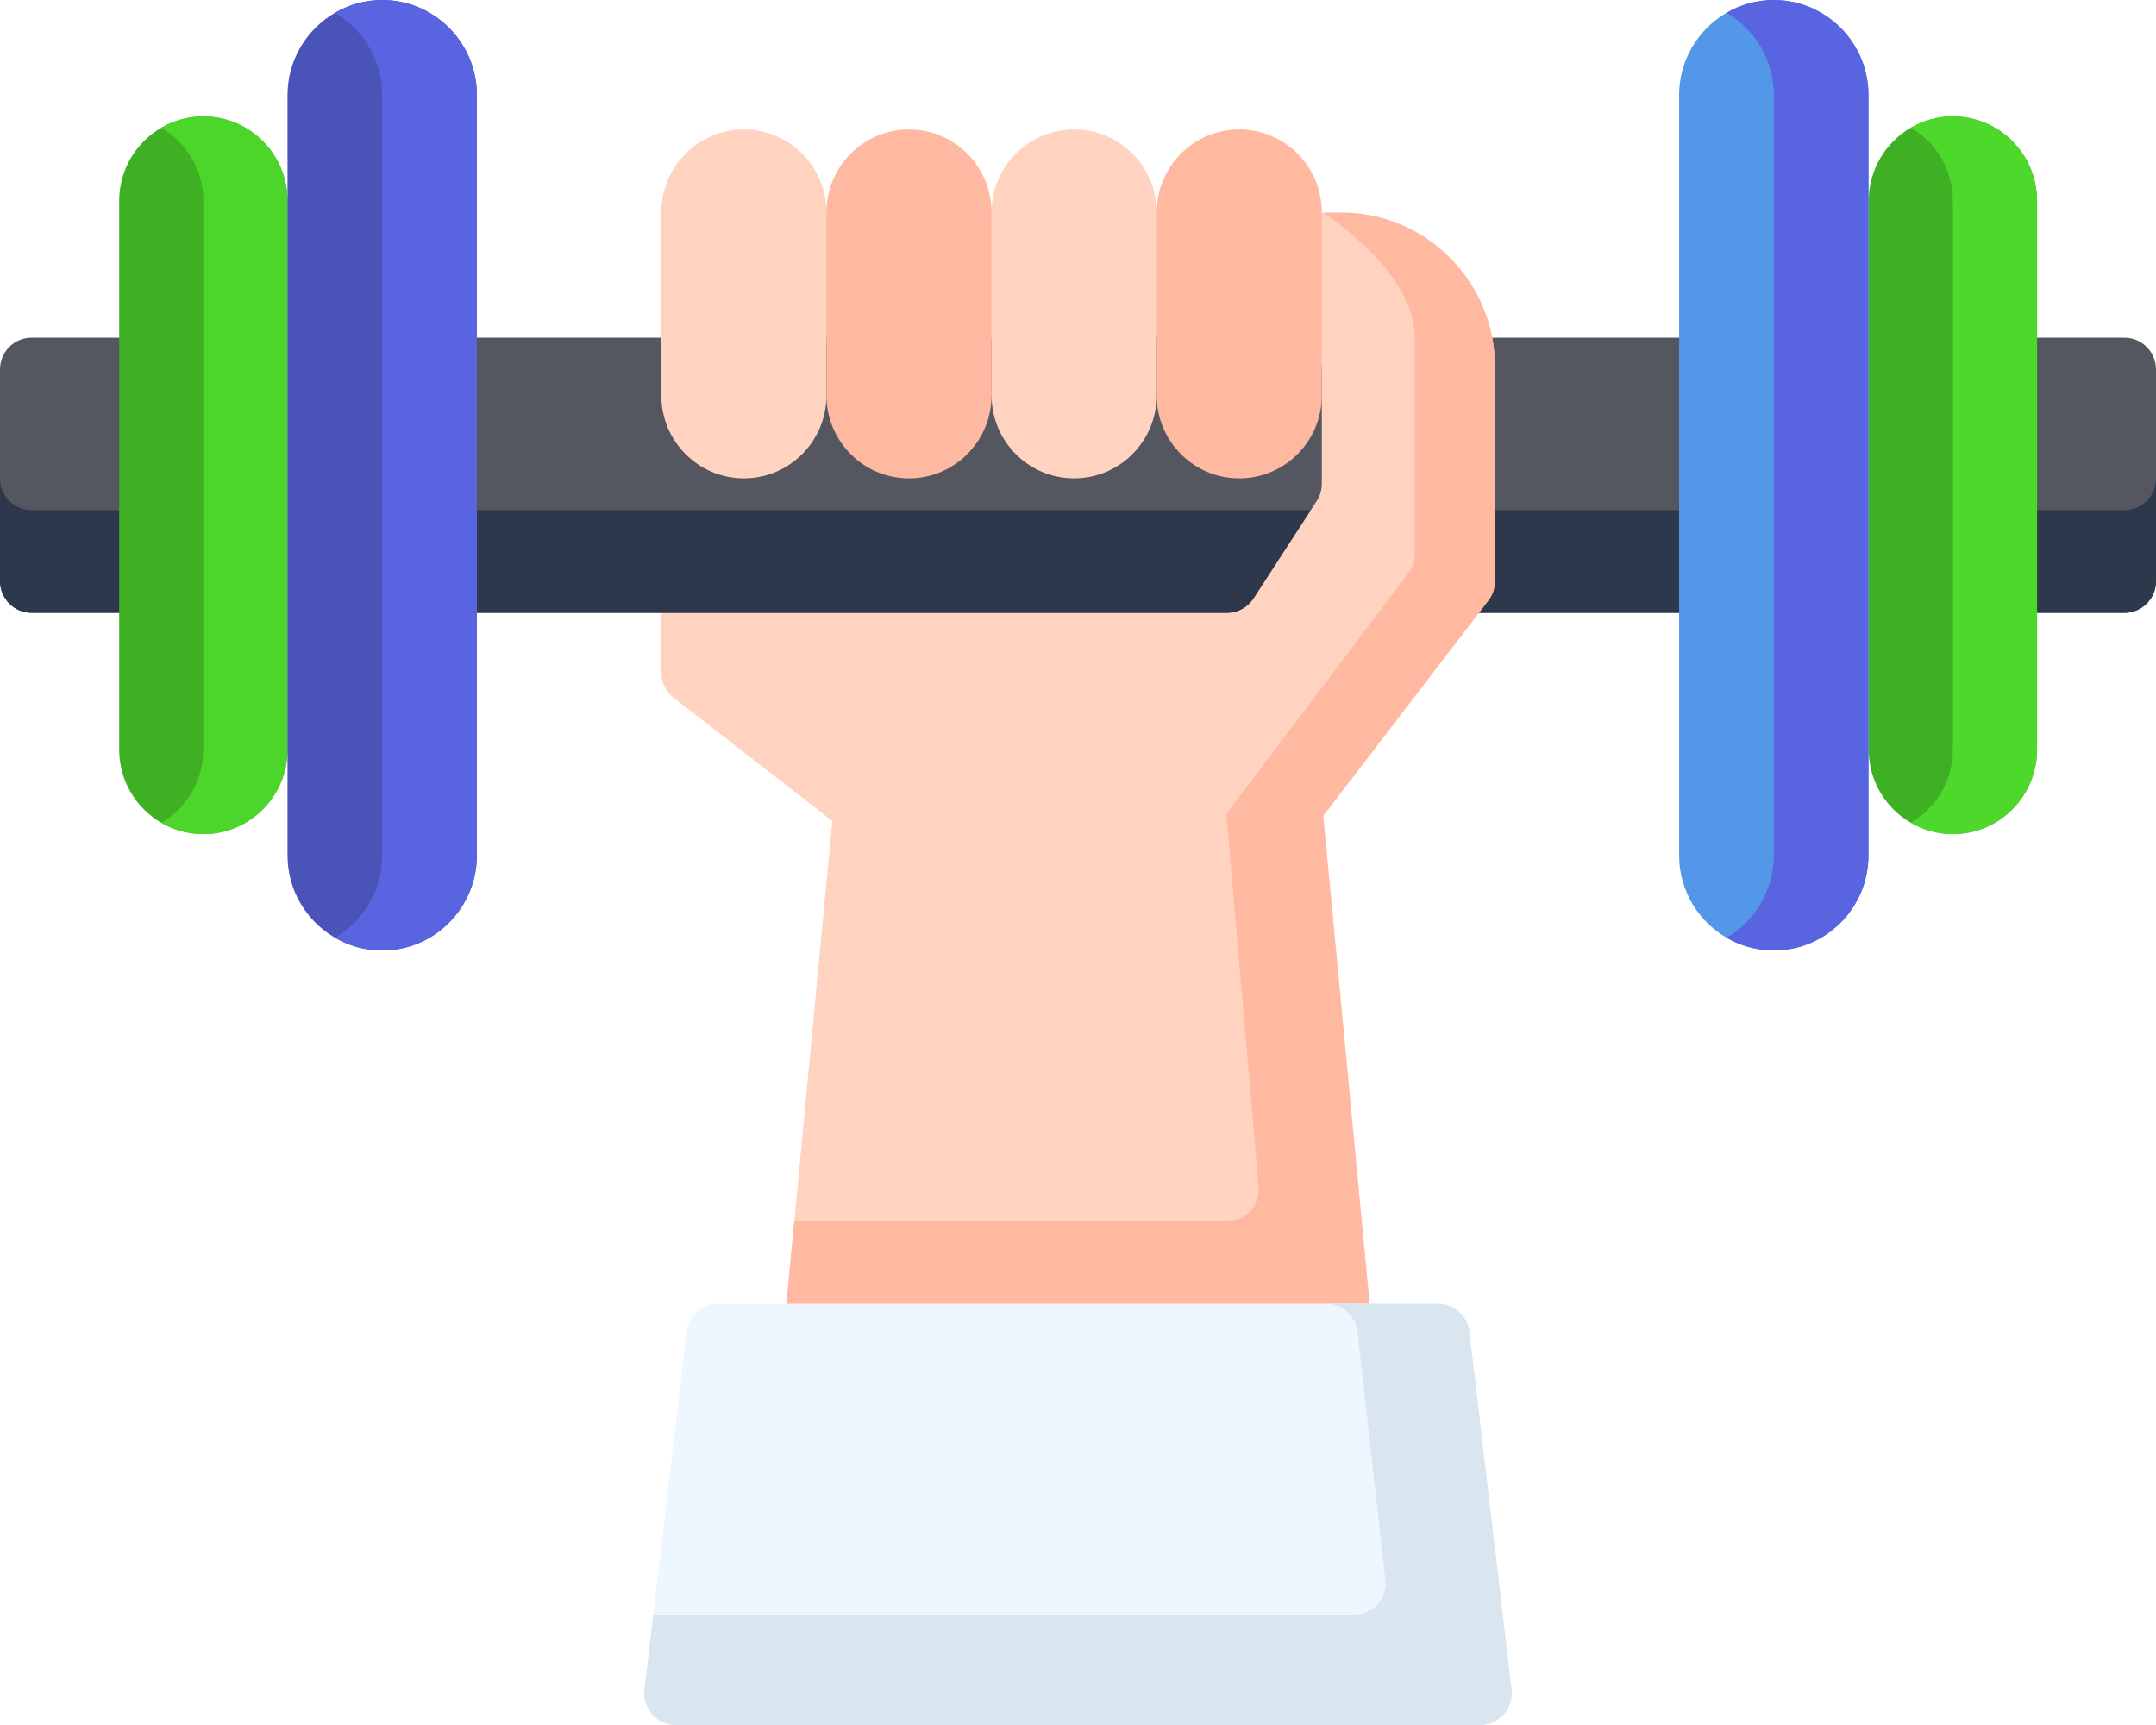
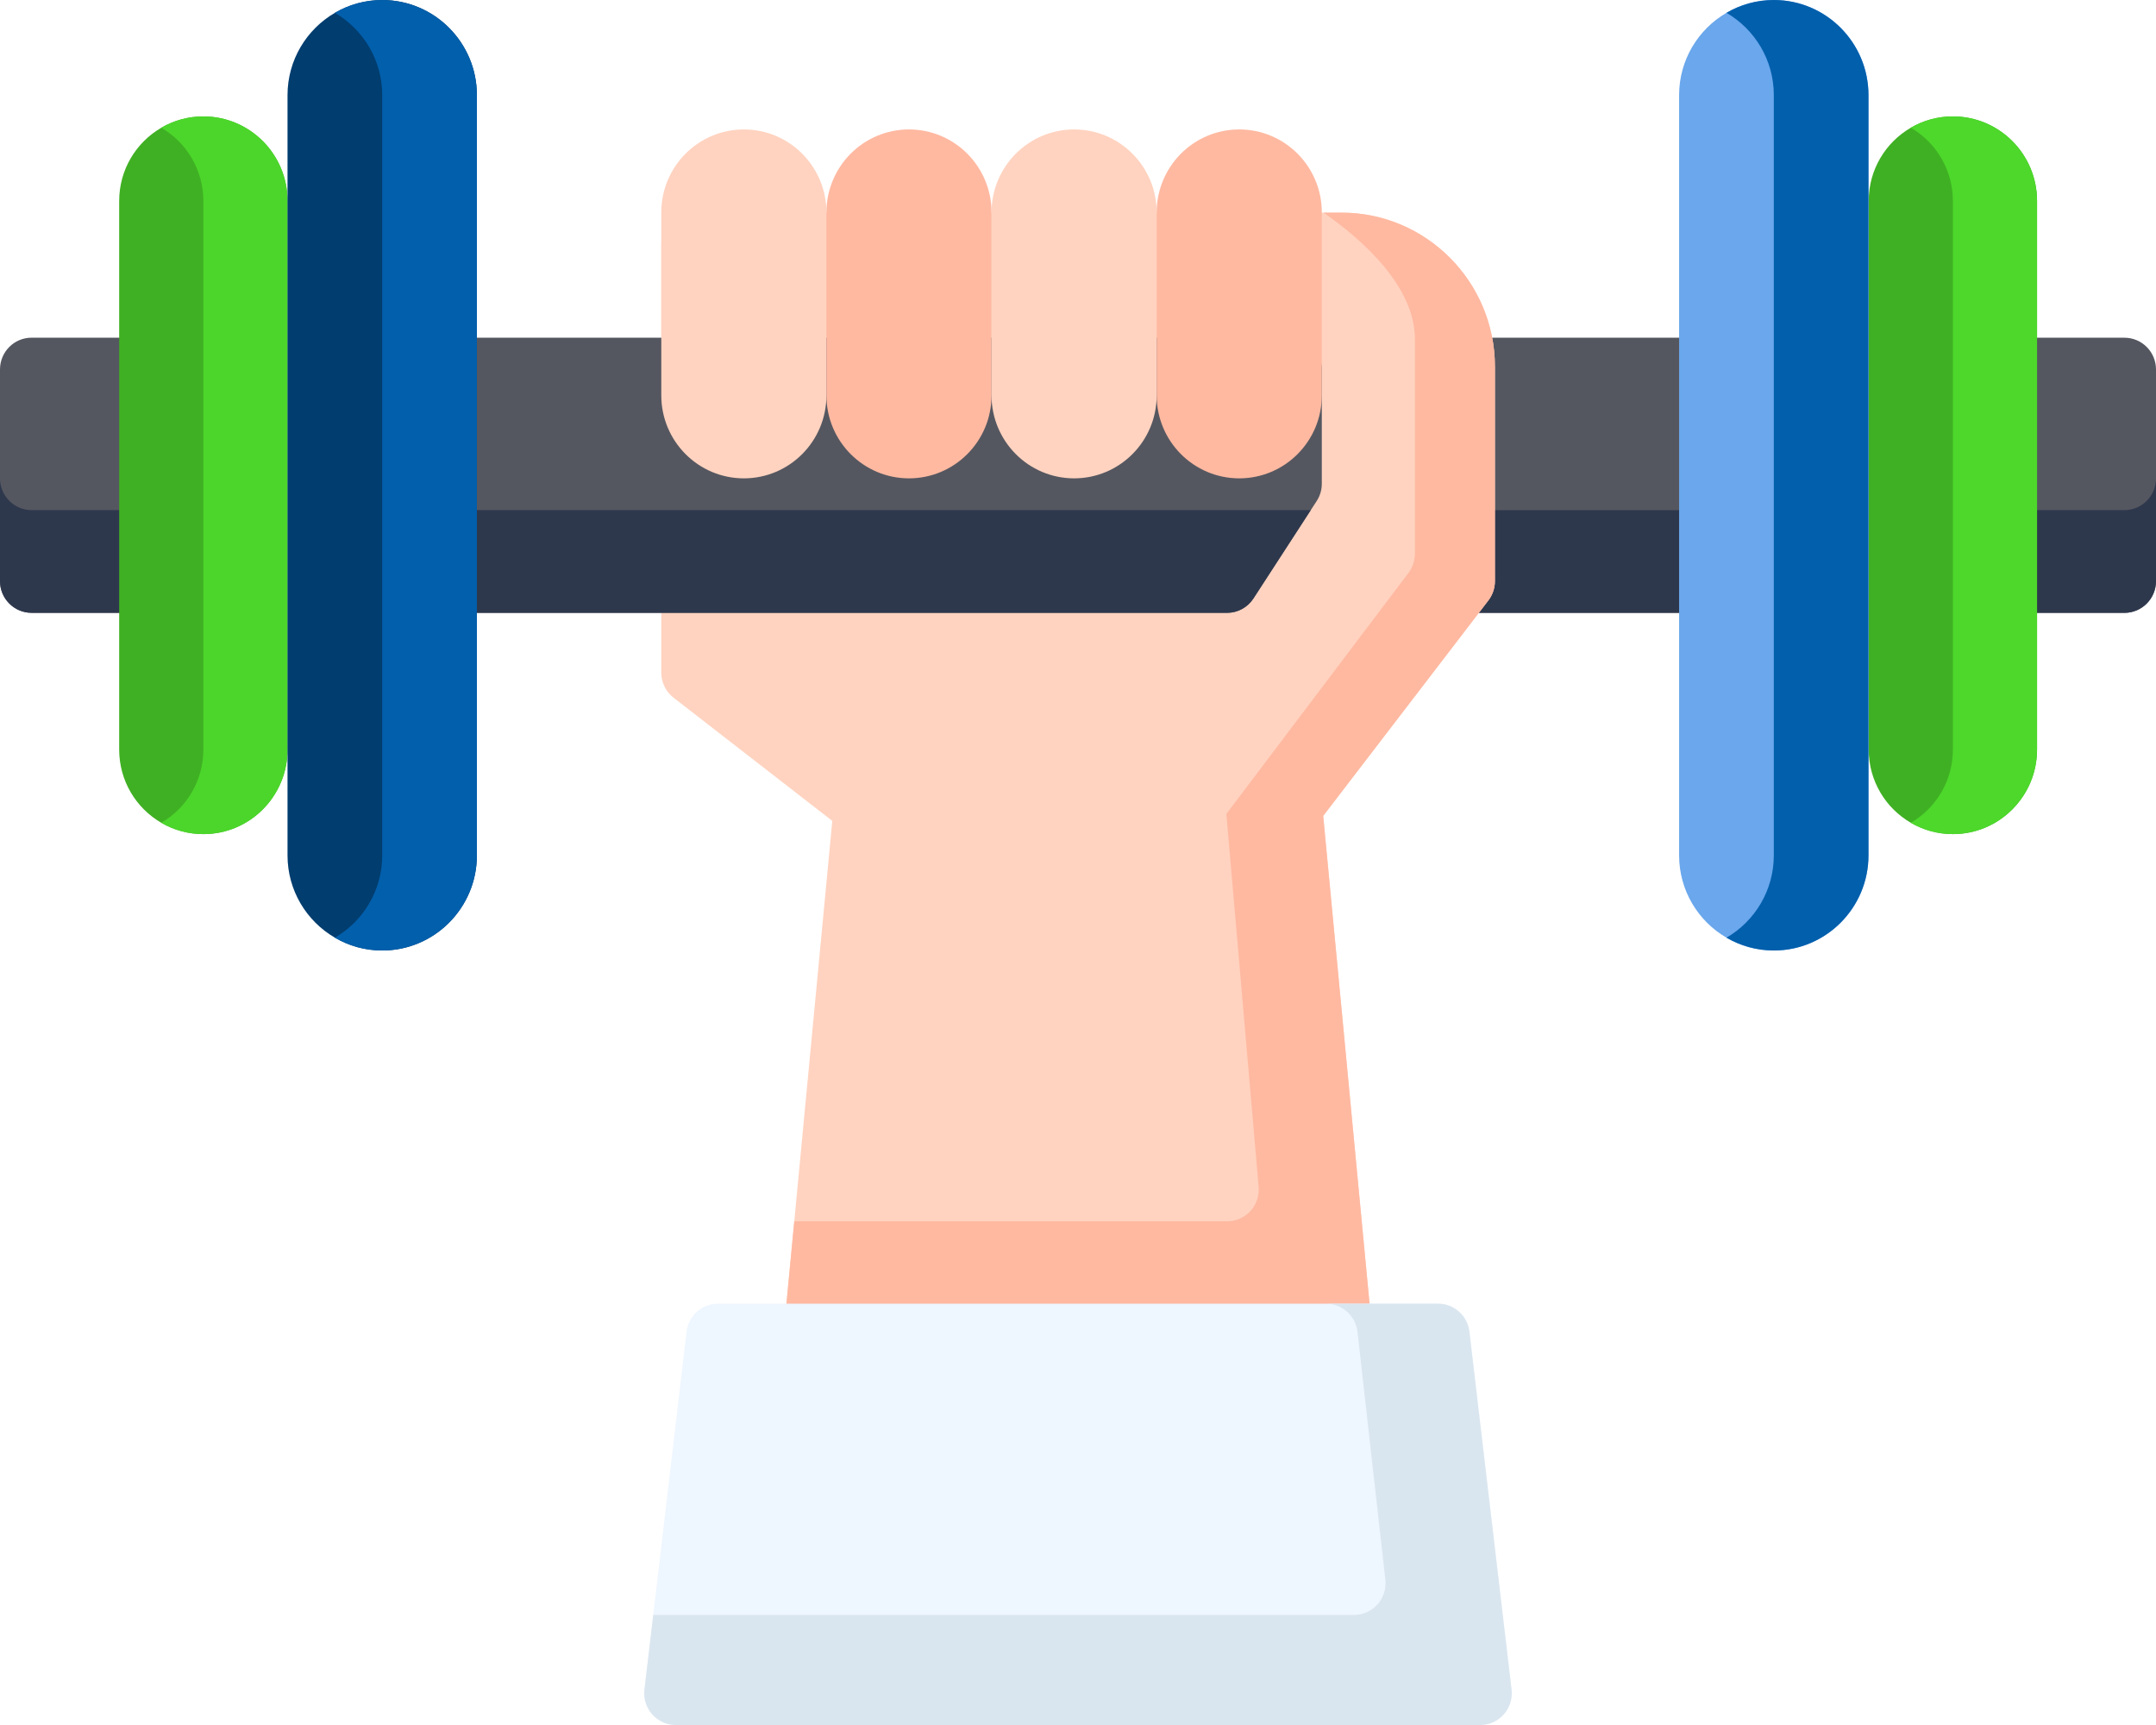
<svg xmlns="http://www.w3.org/2000/svg" width="140" height="112" viewBox="0 0 140 112" fill="none">
  <path d="M113.135 23.988V37.73C113.135 38.867 112.216 39.791 111.084 39.791H95.022C93.89 39.791 92.972 38.867 92.972 37.73V23.988C92.972 22.847 93.89 21.927 95.022 21.927H111.084C112.216 21.927 113.135 22.847 113.135 23.988Z" fill="#555760" />
  <path d="M9.79 21.925H2.051C0.918 21.925 0 22.848 0 23.986V37.728C0 38.867 0.918 39.789 2.051 39.789H9.79C10.922 39.789 11.84 38.867 11.84 37.728V23.986C11.84 22.848 10.922 21.925 9.79 21.925Z" fill="#555760" />
  <path d="M140 23.988V37.729C140 38.867 139.081 39.791 137.949 39.791H130.211C129.079 39.791 128.16 38.867 128.16 37.729V23.988C128.16 22.847 129.079 21.927 130.211 21.927H137.949C139.081 21.927 140 22.847 140 23.988Z" fill="#555760" />
  <path d="M140 31.059V37.729C140 38.867 139.081 39.791 137.949 39.791H130.211C129.079 39.791 128.16 38.867 128.16 37.729V31.059C128.16 32.197 129.079 33.12 130.211 33.12H137.949C139.081 33.12 140 32.197 140 31.059Z" fill="#2E384D" />
  <path d="M11.84 31.058V37.728C11.84 38.866 10.921 39.789 9.789 39.789H2.051C0.919 39.789 0 38.866 0 37.728V31.058C0 32.196 0.919 33.119 2.051 33.119H9.789C10.921 33.119 11.84 32.196 11.84 31.058Z" fill="#2E384D" />
  <path d="M113.135 33.121V37.73C113.135 38.868 112.216 39.791 111.084 39.791H95.022C93.89 39.791 92.972 38.868 92.972 37.73V33.121H113.135Z" fill="#2E384D" />
-   <path d="M18.671 13.05V48.665C18.671 50.182 18.058 51.554 17.069 52.549C16.081 53.544 14.714 54.157 13.205 54.157C12.21 54.157 11.277 53.89 10.473 53.42C8.838 52.474 7.739 50.699 7.739 48.665V13.05C7.739 11.016 8.838 9.241 10.473 8.295C11.277 7.825 12.21 7.559 13.205 7.559C16.224 7.559 18.671 10.016 18.671 13.05Z" fill="#3FB023" />
+   <path d="M18.671 13.05V48.665C18.671 50.182 18.058 51.554 17.069 52.549C16.081 53.544 14.714 54.157 13.205 54.157C12.21 54.157 11.277 53.89 10.473 53.42C8.838 52.474 7.739 50.699 7.739 48.665V30.858V13.05C7.739 11.016 8.838 9.241 10.473 8.295C11.277 7.825 12.21 7.559 13.205 7.559C16.224 7.559 18.671 10.016 18.671 13.05Z" fill="#3FB023" />
  <path d="M18.671 13.05V48.665C18.671 50.182 18.058 51.554 17.069 52.548C16.081 53.543 14.714 54.156 13.205 54.156C12.21 54.156 11.277 53.89 10.473 53.42C10.889 53.181 11.269 52.886 11.605 52.548C12.592 51.554 13.205 50.182 13.205 48.665V13.05C13.205 11.016 12.106 9.243 10.473 8.295C11.277 7.825 12.21 7.558 13.205 7.558C16.224 7.558 18.671 10.015 18.671 13.05Z" fill="#4CD62B" />
  <path d="M132.276 13.049V48.664C132.276 50.181 131.663 51.553 130.673 52.548C129.686 53.543 128.319 54.156 126.81 54.156C125.814 54.156 124.882 53.889 124.078 53.419C122.443 52.474 121.344 50.698 121.344 48.664V13.049C121.344 11.015 122.443 9.24 124.078 8.294C124.882 7.824 125.814 7.558 126.81 7.558C129.829 7.558 132.276 10.015 132.276 13.049Z" fill="#3FB023" />
  <path d="M132.276 13.049V48.664C132.276 50.181 131.663 51.553 130.673 52.548C129.686 53.543 128.319 54.156 126.81 54.156C125.814 54.156 124.882 53.889 124.078 53.419C124.494 53.18 124.874 52.886 125.21 52.548C126.197 51.553 126.81 50.181 126.81 48.664V13.049C126.81 11.015 125.711 9.243 124.078 8.294C124.882 7.824 125.814 7.558 126.81 7.558C129.829 7.558 132.276 10.015 132.276 13.049Z" fill="#4DD82B" />
  <path d="M97.073 23.806V37.73C97.073 38.183 96.922 38.625 96.646 38.986L85.922 52.974L89.11 86.512C89.165 87.089 88.974 87.664 88.585 88.095C88.197 88.524 87.647 88.769 87.068 88.769H52.932C52.352 88.769 51.803 88.524 51.414 88.095C51.026 87.664 50.835 87.089 50.889 86.512L51.472 80.394L51.576 79.295L54.045 53.299L43.739 45.301C43.236 44.911 42.94 44.309 42.94 43.671V15.867C42.94 14.729 43.859 13.805 44.991 13.805H87.117C92.605 13.805 97.073 18.291 97.073 23.806Z" fill="#FFD3C0" />
  <path d="M97.073 23.806V37.73C97.073 38.183 96.922 38.625 96.646 38.986L85.922 52.974L89.11 86.512C89.165 87.089 88.974 87.664 88.585 88.095C88.197 88.524 87.647 88.769 87.068 88.769H52.932C52.352 88.769 51.802 88.524 51.414 88.095C51.026 87.664 50.834 87.089 50.889 86.512L51.471 80.394L51.575 79.295H79.685C80.264 79.295 80.814 79.05 81.202 78.622C81.591 78.19 81.782 77.616 81.727 77.039L79.633 52.845L91.451 37.207C91.727 36.847 91.877 36.405 91.877 35.949V22.028C91.877 18.623 88.536 15.611 85.941 13.805H87.117C92.605 13.805 97.073 18.291 97.073 23.806Z" fill="#FFB9A1" />
  <path d="M85.832 23.988V31.408C85.832 31.807 85.717 32.2 85.498 32.532L85.115 33.121L81.394 38.854C81.016 39.439 80.368 39.791 79.677 39.791H28.916C27.784 39.791 26.865 38.867 26.865 37.73V23.988C26.865 23.436 27.084 22.908 27.474 22.52C27.863 22.133 28.396 21.918 28.94 21.927H83.803C84.927 21.938 85.832 22.858 85.832 23.988Z" fill="#555760" />
  <path d="M26.865 33.12H85.115L81.394 38.853C81.016 39.439 80.368 39.791 79.677 39.791H28.916C27.784 39.791 26.865 38.867 26.865 37.729V33.12Z" fill="#2E384D" />
-   <path d="M30.967 6.179V55.536C30.967 58.944 28.211 61.714 24.82 61.714C23.702 61.714 22.652 61.412 21.747 60.881C19.909 59.815 18.67 57.82 18.67 55.536V6.179C18.67 3.895 19.909 1.9 21.747 0.833C22.652 0.303 23.702 0.001 24.82 0.001C28.211 0.001 30.967 2.771 30.967 6.179Z" fill="#4953B8" />
-   <path d="M30.967 6.179V55.536C30.967 58.944 28.211 61.714 24.82 61.714C23.702 61.714 22.652 61.412 21.747 60.881C23.581 59.815 24.82 57.817 24.82 55.536V6.179C24.82 3.898 23.581 1.9 21.747 0.833C22.652 0.303 23.702 0.001 24.82 0.001C28.211 0.001 30.967 2.771 30.967 6.179Z" fill="#5965E0" />
-   <path d="M121.33 6.178V55.535C121.33 58.943 118.573 61.714 115.183 61.714C114.064 61.714 113.014 61.411 112.109 60.881C110.272 59.814 109.033 57.819 109.033 55.535V6.178C109.033 3.894 110.272 1.899 112.109 0.833C113.014 0.302 114.064 0 115.183 0C118.573 0 121.33 2.77 121.33 6.178Z" fill="#5297E8" />
-   <path d="M121.33 6.178V55.535C121.33 58.943 118.574 61.714 115.183 61.714C114.065 61.714 113.015 61.411 112.11 60.881C113.945 59.814 115.183 57.816 115.183 55.535V6.178C115.183 3.897 113.945 1.899 112.11 0.833C113.015 0.302 114.065 0 115.183 0C118.574 0 121.33 2.77 121.33 6.178Z" fill="#5965E0" />
+   <path d="M30.967 6.179V55.536C30.967 58.944 28.211 61.714 24.82 61.714C23.702 61.714 22.652 61.412 21.747 60.881C19.909 59.815 18.67 57.82 18.67 55.536V6.179C18.67 3.895 19.909 1.9 21.747 0.833C22.652 0.303 23.702 0.001 24.82 0.001C28.211 0.001 30.967 2.771 30.967 6.179Z" fill="#013D6F" />
+   <path d="M30.967 6.179V55.536C30.967 58.944 28.211 61.714 24.82 61.714C23.702 61.714 22.652 61.412 21.747 60.881C23.581 59.815 24.82 57.817 24.82 55.536V6.179C24.82 3.898 23.581 1.9 21.747 0.833C22.652 0.303 23.702 0.001 24.82 0.001C28.211 0.001 30.967 2.771 30.967 6.179Z" fill="#025FAC" />
+   <path d="M121.33 6.178V55.535C121.33 58.943 118.573 61.714 115.183 61.714C114.064 61.714 113.014 61.411 112.109 60.881C110.272 59.814 109.033 57.819 109.033 55.535V6.178C109.033 3.894 110.272 1.899 112.109 0.833C113.014 0.302 114.064 0 115.183 0C118.573 0 121.33 2.77 121.33 6.178Z" fill="#6AA7EC" />
+   <path d="M121.33 6.178V55.535C121.33 58.943 118.574 61.714 115.183 61.714C114.065 61.714 113.015 61.411 112.11 60.881C113.945 59.814 115.183 57.816 115.183 55.535V6.178C115.183 3.897 113.945 1.899 112.11 0.833C113.015 0.302 114.065 0 115.183 0C118.574 0 121.33 2.77 121.33 6.178Z" fill="#025FAC" />
  <path d="M48.303 8.404C45.342 8.404 42.941 10.816 42.941 13.792V25.67C42.941 28.646 45.342 31.058 48.303 31.058C51.264 31.058 53.664 28.646 53.664 25.67V13.792C53.664 10.816 51.264 8.404 48.303 8.404Z" fill="#FFD3C0" />
  <path d="M59.025 8.404C56.064 8.404 53.664 10.816 53.664 13.792V25.67C53.664 28.646 56.064 31.058 59.025 31.058C61.986 31.058 64.386 28.646 64.386 25.67V13.792C64.386 10.816 61.986 8.404 59.025 8.404Z" fill="#FFB9A1" />
  <path d="M69.748 8.404C66.787 8.404 64.386 10.816 64.386 13.792V25.67C64.386 28.646 66.787 31.058 69.748 31.058C72.709 31.058 75.109 28.646 75.109 25.67V13.792C75.109 10.816 72.709 8.404 69.748 8.404Z" fill="#FFD3C0" />
  <path d="M80.471 8.404C77.51 8.404 75.109 10.816 75.109 13.792V25.67C75.109 28.646 77.51 31.058 80.471 31.058C83.432 31.058 85.832 28.646 85.832 25.67V13.792C85.832 10.816 83.431 8.404 80.471 8.404Z" fill="#FFB9A1" />
  <path d="M97.65 111.307C97.259 111.747 96.701 112 96.116 112H43.884C43.299 112 42.741 111.747 42.35 111.307C41.962 110.868 41.779 110.282 41.847 109.697L42.419 104.854L44.584 86.465C44.705 85.429 45.58 84.646 46.621 84.646H93.379C94.421 84.646 95.296 85.429 95.416 86.465L98.153 109.697C98.222 110.282 98.038 110.868 97.65 111.307Z" fill="#EEF6FF" />
  <path d="M97.65 111.307C97.259 111.747 96.701 112 96.116 112H43.884C43.299 112 42.741 111.747 42.35 111.307C41.962 110.868 41.779 110.282 41.847 109.697L42.419 104.854H87.921C88.507 104.854 89.064 104.602 89.453 104.162C89.844 103.722 90.024 103.137 89.956 102.551L88.148 86.465C88.025 85.429 87.15 84.646 86.111 84.646H93.379C94.421 84.646 95.296 85.429 95.416 86.465L98.153 109.697C98.222 110.282 98.038 110.868 97.65 111.307Z" fill="#DAE6EF" />
</svg>
